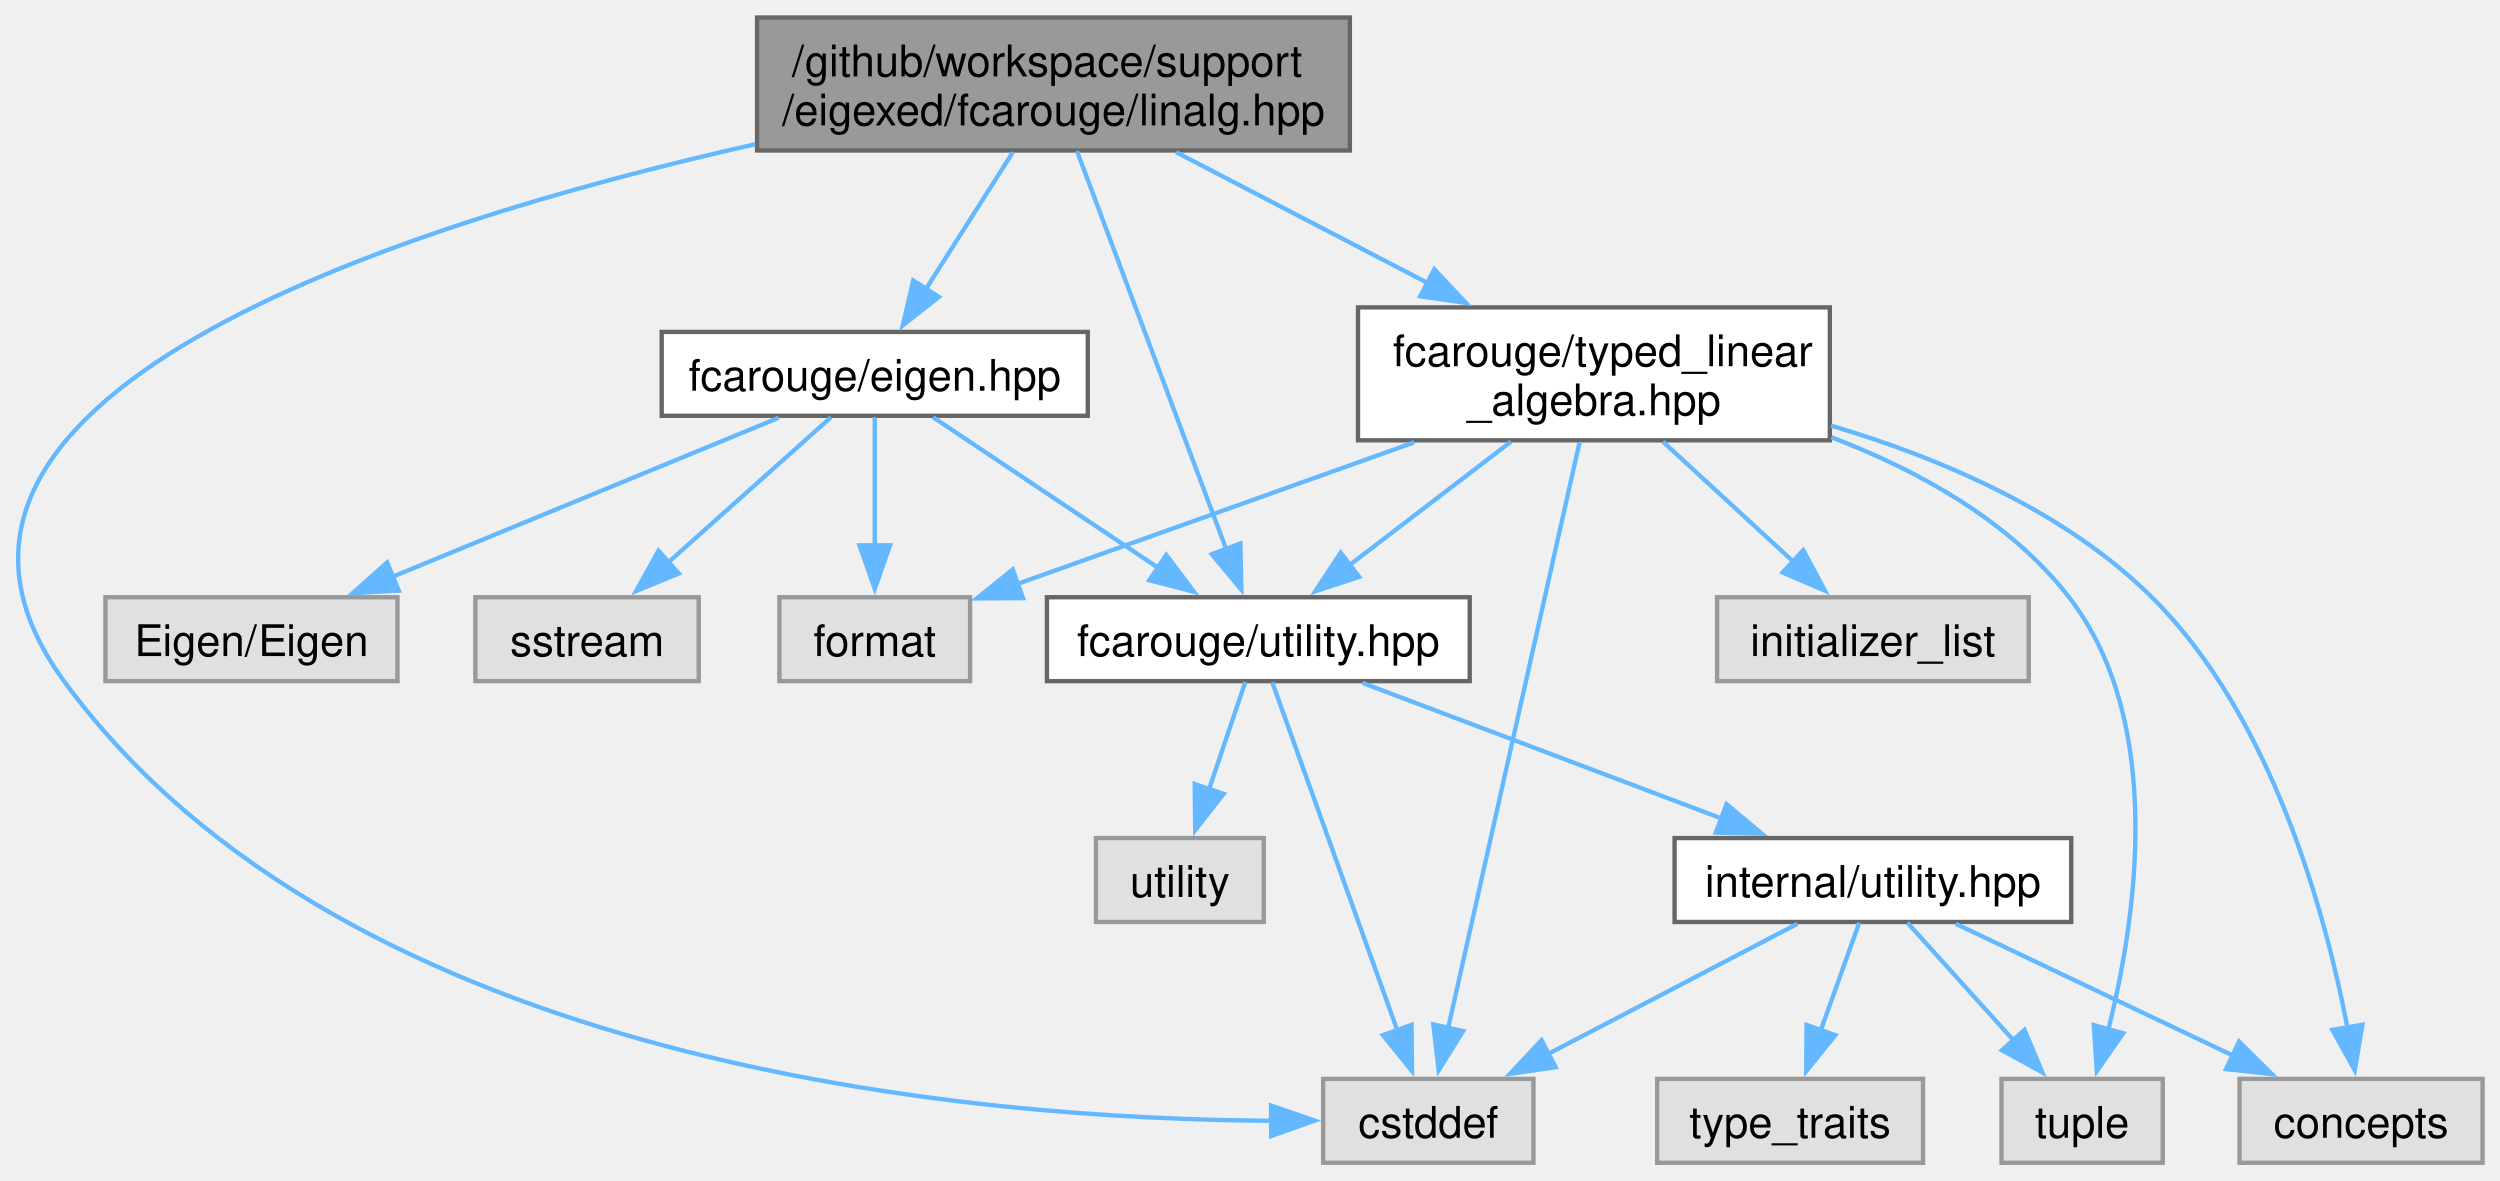
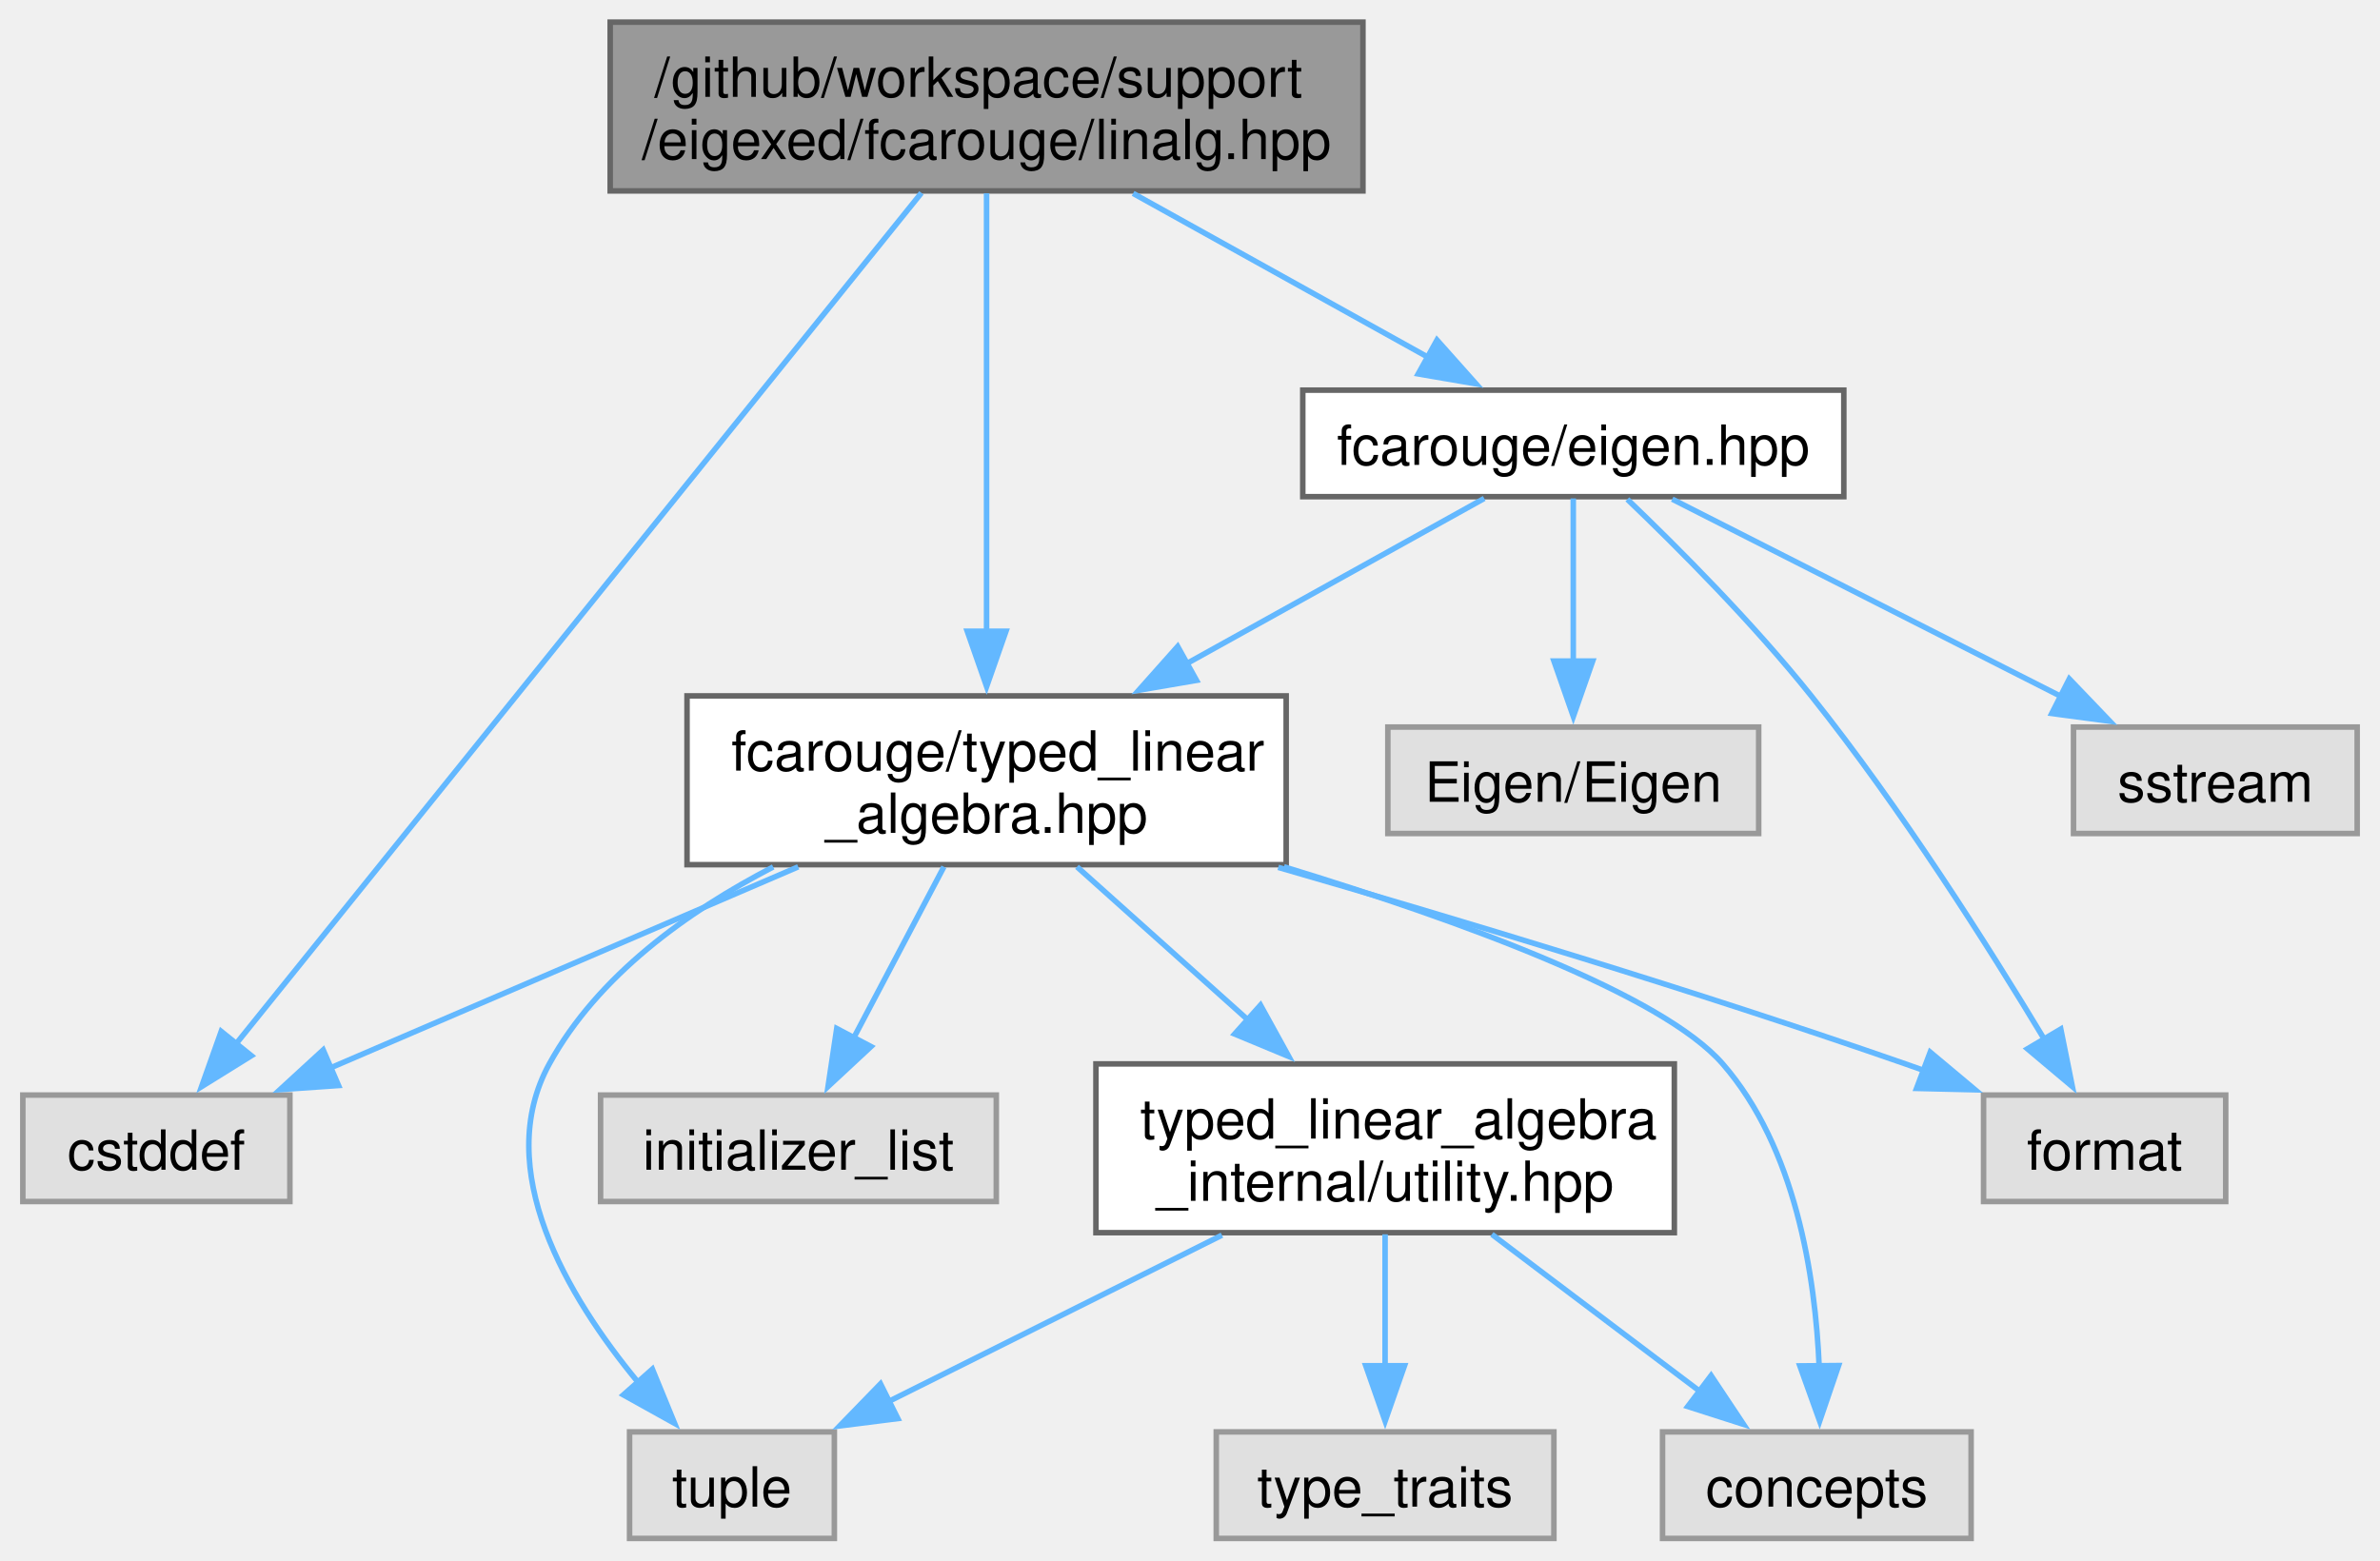
- <svg xmlns="http://www.w3.org/2000/svg" xmlns:xlink="http://www.w3.org/1999/xlink" width="574pt" height="271pt" viewBox="0.00 0.00 573.56 270.75">
-   <g id="graph0" class="graph" transform="scale(1 1) rotate(0) translate(4 266.75)">
+ <svg xmlns="http://www.w3.org/2000/svg" xmlns:xlink="http://www.w3.org/1999/xlink" width="430pt" height="282pt" viewBox="0.00 0.00 429.75 282.00">
+   <g id="graph0" class="graph" transform="scale(1 1) rotate(0) translate(4 278)">
    <g id="Node000001" class="node">
      <g id="a_Node000001">
        <a xlink:title="Scalar type linear algebra with Eigen implementation.">
-           <polygon fill="#999999" stroke="#666666" points="305.69,-262.75 169.69,-262.75 169.69,-232.25 305.69,-232.25 305.69,-262.75" />
-           <text text-anchor="start" x="177.69" y="-249.25" font-family="Helvetica,sans-Serif" font-size="10.00">/github/workspace/support</text>
-           <text text-anchor="middle" x="237.69" y="-238" font-family="Helvetica,sans-Serif" font-size="10.00">/eigexed/fcarouge/linalg.hpp</text>
+           <polygon fill="#999999" stroke="#666666" points="242.12,-274 106.12,-274 106.12,-243.5 242.12,-243.5 242.12,-274" />
+           <text text-anchor="start" x="114.12" y="-260.5" font-family="Helvetica,sans-Serif" font-size="10.00">/github/workspace/support</text>
+           <text text-anchor="middle" x="174.12" y="-249.25" font-family="Helvetica,sans-Serif" font-size="10.00">/eigexed/fcarouge/linalg.hpp</text>
        </a>
      </g>
    </g>
    <g id="Node000002" class="node">
      <g id="a_Node000002">
        <a xlink:href="eigen_8hpp.xhtml" target="_top" xlink:title="Linear algebra facade for Eigen3 third party implementation.">
-           <polygon fill="white" stroke="#666666" points="245.56,-190.62 147.81,-190.62 147.81,-171.38 245.56,-171.38 245.56,-190.62" />
-           <text text-anchor="middle" x="196.69" y="-177.12" font-family="Helvetica,sans-Serif" font-size="10.00">fcarouge/eigen.hpp</text>
+           <polygon fill="white" stroke="#666666" points="329,-207.5 231.25,-207.5 231.25,-188.25 329,-188.25 329,-207.5" />
+           <text text-anchor="middle" x="280.12" y="-194" font-family="Helvetica,sans-Serif" font-size="10.00">fcarouge/eigen.hpp</text>
        </a>
      </g>
    </g>
    <g id="edge1_Node000001_Node000002" class="edge">
      <g id="a_edge1_Node000001_Node000002">
        <a xlink:title=" ">
-           <path fill="none" stroke="#63b8ff" d="M228.38,-231.86C222.42,-222.48 214.64,-210.24 208.27,-200.23" />
-           <polygon fill="#63b8ff" stroke="#63b8ff" points="211.42,-198.66 203.11,-192.1 205.52,-202.42 211.42,-198.66" />
+           <path fill="none" stroke="#63b8ff" d="M200.6,-243.05C216.9,-233.99 237.7,-222.44 253.95,-213.41" />
+           <polygon fill="#63b8ff" stroke="#63b8ff" points="255.5,-216.55 262.55,-208.64 252.1,-210.43 255.5,-216.55" />
        </a>
      </g>
    </g>
    <g id="Node000003" class="node">
      <g id="a_Node000003">
-         <a xlink:href="utility_8hpp.xhtml" target="_top" xlink:title="The collection of utilities supporting the library.">
-           <polygon fill="white" stroke="#666666" points="333.19,-129.75 236.19,-129.75 236.19,-110.5 333.19,-110.5 333.19,-129.75" />
-           <text text-anchor="middle" x="284.69" y="-116.25" font-family="Helvetica,sans-Serif" font-size="10.00">fcarouge/utility.hpp</text>
-         </a>
-       </g>
-     </g>
-     <g id="edge20_Node000001_Node000003" class="edge">
-       <g id="a_edge20_Node000001_Node000003">
-         <a xlink:title=" ">
-           <path fill="none" stroke="#63b8ff" d="M243.08,-232.12C251.53,-209.57 267.91,-165.88 277.4,-140.56" />
-           <polygon fill="#63b8ff" stroke="#63b8ff" points="280.57,-142.08 280.8,-131.49 274.01,-139.62 280.57,-142.08" />
+         <a xlink:href="typed__linear__algebra_8hpp.xhtml" target="_top" xlink:title="Index typed linear algebra implementation.">
+           <polygon fill="white" stroke="#666666" points="228.25,-152.25 120,-152.25 120,-121.75 228.25,-121.75 228.25,-152.25" />
+           <text text-anchor="start" x="128" y="-138.75" font-family="Helvetica,sans-Serif" font-size="10.00">fcarouge/typed_linear</text>
+           <text text-anchor="middle" x="174.12" y="-127.5" font-family="Helvetica,sans-Serif" font-size="10.00">_algebra.hpp</text>
+         </a>
+       </g>
+     </g>
+     <g id="edge15_Node000001_Node000003" class="edge">
+       <g id="a_edge15_Node000001_Node000003">
+         <a xlink:title=" ">
+           <path fill="none" stroke="#63b8ff" d="M174.12,-243.07C174.12,-223.39 174.12,-188.14 174.12,-163.94" />
+           <polygon fill="#63b8ff" stroke="#63b8ff" points="177.63,-163.94 174.13,-153.94 170.63,-163.94 177.63,-163.94" />
+         </a>
+       </g>
+     </g>
+     <g id="Node000008" class="node">
+       <g id="a_Node000008">
+         <a xlink:title=" ">
+           <polygon fill="#e0e0e0" stroke="#999999" points="48.25,-80.12 0,-80.12 0,-60.88 48.25,-60.88 48.25,-80.12" />
+           <text text-anchor="middle" x="24.12" y="-66.62" font-family="Helvetica,sans-Serif" font-size="10.00">cstddef</text>
+         </a>
+       </g>
+     </g>
+     <g id="edge16_Node000001_Node000008" class="edge">
+       <g id="a_edge16_Node000001_Node000008">
+         <a xlink:title=" ">
+           <path fill="none" stroke="#63b8ff" d="M162.35,-243.14C135.09,-209.29 67.71,-125.61 38.27,-89.06" />
+           <polygon fill="#63b8ff" stroke="#63b8ff" points="41.29,-87.23 32.29,-81.64 35.84,-91.62 41.29,-87.23" />
+         </a>
+       </g>
+     </g>
+     <g id="edge2_Node000002_Node000003" class="edge">
+       <g id="a_edge2_Node000002_Node000003">
+         <a xlink:title=" ">
+           <path fill="none" stroke="#63b8ff" d="M264.03,-187.93C249.82,-180.04 228.6,-168.26 210.34,-158.12" />
+           <polygon fill="#63b8ff" stroke="#63b8ff" points="212.05,-155.06 201.61,-153.27 208.65,-161.18 212.05,-155.06" />
+         </a>
+       </g>
+     </g>
+     <g id="Node000009" class="node">
+       <g id="a_Node000009">
+         <a xlink:title=" ">
+           <polygon fill="#e0e0e0" stroke="#999999" points="398,-80.12 354.25,-80.12 354.25,-60.88 398,-60.88 398,-80.12" />
+           <text text-anchor="middle" x="376.12" y="-66.62" font-family="Helvetica,sans-Serif" font-size="10.00">format</text>
+         </a>
+       </g>
+     </g>
+     <g id="edge12_Node000002_Node000009" class="edge">
+       <g id="a_edge12_Node000002_Node000009">
+         <a xlink:title=" ">
+           <path fill="none" stroke="#63b8ff" d="M289.89,-187.77C298.98,-179.07 312.65,-165.37 323.12,-152.25 339.26,-132.04 355.19,-106.88 365.31,-90.06" />
+           <polygon fill="#63b8ff" stroke="#63b8ff" points="368.2,-92.04 370.29,-81.65 362.18,-88.47 368.2,-92.04" />
+         </a>
+       </g>
+     </g>
+     <g id="Node000011" class="node">
+       <g id="a_Node000011">
+         <a xlink:title=" ">
+           <polygon fill="#e0e0e0" stroke="#999999" points="421.75,-146.62 370.5,-146.62 370.5,-127.38 421.75,-127.38 421.75,-146.62" />
+           <text text-anchor="middle" x="396.12" y="-133.12" font-family="Helvetica,sans-Serif" font-size="10.00">sstream</text>
+         </a>
+       </g>
+     </g>
+     <g id="edge13_Node000002_Node000011" class="edge">
+       <g id="a_edge13_Node000002_Node000011">
+         <a xlink:title=" ">
+           <path fill="none" stroke="#63b8ff" d="M298,-187.8C316.78,-178.27 346.59,-163.14 368.43,-152.06" />
+           <polygon fill="#63b8ff" stroke="#63b8ff" points="369.74,-155.32 377.07,-147.67 366.57,-149.07 369.74,-155.32" />
+         </a>
+       </g>
+     </g>
+     <g id="Node000012" class="node">
+       <g id="a_Node000012">
+         <a xlink:title=" ">
+           <polygon fill="#e0e0e0" stroke="#999999" points="313.62,-146.62 246.62,-146.62 246.62,-127.38 313.62,-127.38 313.62,-146.62" />
+           <text text-anchor="middle" x="280.12" y="-133.12" font-family="Helvetica,sans-Serif" font-size="10.00">Eigen/Eigen</text>
+         </a>
+       </g>
+     </g>
+     <g id="edge14_Node000002_Node000012" class="edge">
+       <g id="a_edge14_Node000002_Node000012">
+         <a xlink:title=" ">
+           <path fill="none" stroke="#63b8ff" d="M280.12,-187.93C280.12,-180.15 280.12,-168.58 280.12,-158.53" />
+           <polygon fill="#63b8ff" stroke="#63b8ff" points="283.63,-158.54 280.13,-148.54 276.63,-158.54 283.63,-158.54" />
+         </a>
+       </g>
+     </g>
+     <g id="Node000004" class="node">
+       <g id="a_Node000004">
+         <a xlink:href="utility_8hpp.xhtml" target="_top" xlink:title=" ">
+           <polygon fill="white" stroke="#666666" points="298.38,-85.75 193.88,-85.75 193.88,-55.25 298.38,-55.25 298.38,-85.75" />
+           <text text-anchor="start" x="201.88" y="-72.25" font-family="Helvetica,sans-Serif" font-size="10.00">typed_linear_algebra</text>
+           <text text-anchor="middle" x="246.12" y="-61" font-family="Helvetica,sans-Serif" font-size="10.00">_internal/utility.hpp</text>
+         </a>
+       </g>
+     </g>
+     <g id="edge3_Node000003_Node000004" class="edge">
+       <g id="a_edge3_Node000003_Node000004">
+         <a xlink:title=" ">
+           <path fill="none" stroke="#63b8ff" d="M190.46,-121.36C199.58,-113.2 211.12,-102.86 221.32,-93.72" />
+           <polygon fill="#63b8ff" stroke="#63b8ff" points="223.61,-96.37 228.72,-87.09 218.94,-91.15 223.61,-96.37" />
+         </a>
+       </g>
+     </g>
+     <g id="Node000005" class="node">
+       <g id="a_Node000005">
+         <a xlink:title=" ">
+           <polygon fill="#e0e0e0" stroke="#999999" points="352,-19.25 296.25,-19.25 296.25,0 352,0 352,-19.25" />
+           <text text-anchor="middle" x="324.12" y="-5.75" font-family="Helvetica,sans-Serif" font-size="10.00">concepts</text>
+         </a>
+       </g>
+     </g>
+     <g id="edge7_Node000003_Node000005" class="edge">
+       <g id="a_edge7_Node000003_Node000005">
+         <a xlink:title=" ">
+           <path fill="none" stroke="#63b8ff" d="M227.85,-121.36C259.8,-111.61 296.19,-98.32 307.12,-85.75 320.28,-70.64 323.86,-47.48 324.56,-30.88" />
+           <polygon fill="#63b8ff" stroke="#63b8ff" points="328.06,-31.24 324.64,-21.21 321.06,-31.18 328.06,-31.24" />
        </a>
      </g>
    </g>
    <g id="Node000006" class="node">
      <g id="a_Node000006">
        <a xlink:title=" ">
-           <polygon fill="#e0e0e0" stroke="#999999" points="347.81,-19.25 299.56,-19.25 299.56,0 347.81,0 347.81,-19.25" />
-           <text text-anchor="middle" x="323.69" y="-5.75" font-family="Helvetica,sans-Serif" font-size="10.00">cstddef</text>
-         </a>
-       </g>
-     </g>
-     <g id="edge21_Node000001_Node000006" class="edge">
-       <g id="a_edge21_Node000001_Node000006">
-         <a xlink:title=" ">
-           <path fill="none" stroke="#63b8ff" d="M169.29,-233.69C86.4,-215.02 -36.68,-175.33 10.69,-110.5 75.6,-21.65 220.43,-9.99 287.86,-9.64" />
-           <polygon fill="#63b8ff" stroke="#63b8ff" points="287.61,-13.14 297.62,-9.68 287.64,-6.14 287.61,-13.14" />
-         </a>
-       </g>
-     </g>
-     <g id="Node000013" class="node">
-       <g id="a_Node000013">
-         <a xlink:href="typed__linear__algebra_8hpp.xhtml" target="_top" xlink:title="Index typed linear algebra implementation.">
-           <polygon fill="white" stroke="#666666" points="415.81,-196.25 307.56,-196.25 307.56,-165.75 415.81,-165.75 415.81,-196.25" />
-           <text text-anchor="start" x="315.56" y="-182.75" font-family="Helvetica,sans-Serif" font-size="10.00">fcarouge/typed_linear</text>
-           <text text-anchor="middle" x="361.69" y="-171.5" font-family="Helvetica,sans-Serif" font-size="10.00">_algebra.hpp</text>
-         </a>
-       </g>
-     </g>
-     <g id="edge13_Node000001_Node000013" class="edge">
-       <g id="a_edge13_Node000001_Node000013">
-         <a xlink:title=" ">
-           <path fill="none" stroke="#63b8ff" d="M265.82,-231.86C282.95,-222.96 305.04,-211.47 323.7,-201.76" />
-           <polygon fill="#63b8ff" stroke="#63b8ff" points="325.06,-205 332.32,-197.28 321.83,-198.79 325.06,-205" />
-         </a>
-       </g>
-     </g>
-     <g id="edge2_Node000002_Node000003" class="edge">
-       <g id="a_edge2_Node000002_Node000003">
-         <a xlink:title=" ">
-           <path fill="none" stroke="#63b8ff" d="M210.05,-171.06C223.75,-161.89 245.31,-147.47 261.74,-136.48" />
-           <polygon fill="#63b8ff" stroke="#63b8ff" points="263.57,-139.46 269.94,-130.99 259.68,-133.64 263.57,-139.46" />
+           <polygon fill="#e0e0e0" stroke="#999999" points="146.62,-19.25 109.62,-19.25 109.62,0 146.62,0 146.62,-19.25" />
+           <text text-anchor="middle" x="128.12" y="-5.75" font-family="Helvetica,sans-Serif" font-size="10.00">tuple</text>
+         </a>
+       </g>
+     </g>
+     <g id="edge11_Node000003_Node000006" class="edge">
+       <g id="a_edge11_Node000003_Node000006">
+         <a xlink:title=" ">
+           <path fill="none" stroke="#63b8ff" d="M135.57,-121.34C120.1,-113.32 103.89,-101.71 95.12,-85.75 84.68,-66.72 98.36,-43.73 111.15,-28.23" />
+           <polygon fill="#63b8ff" stroke="#63b8ff" points="113.74,-30.59 117.76,-20.79 108.5,-25.94 113.74,-30.59" />
+         </a>
+       </g>
+     </g>
+     <g id="edge8_Node000003_Node000008" class="edge">
+       <g id="a_edge8_Node000003_Node000008">
+         <a xlink:title=" ">
+           <path fill="none" stroke="#63b8ff" d="M140.09,-121.36C114.64,-110.42 80.11,-95.57 55.36,-84.93" />
+           <polygon fill="#63b8ff" stroke="#63b8ff" points="57.04,-81.84 46.47,-81.11 54.27,-88.27 57.04,-81.84" />
+         </a>
+       </g>
+     </g>
+     <g id="edge9_Node000003_Node000009" class="edge">
+       <g id="a_edge9_Node000003_Node000009">
+         <a xlink:title=" ">
+           <path fill="none" stroke="#63b8ff" d="M226.82,-121.26C259.63,-111.78 302.59,-98.83 340.12,-85.75 341.27,-85.35 342.43,-84.94 343.6,-84.52" />
+           <polygon fill="#63b8ff" stroke="#63b8ff" points="344.61,-87.87 352.73,-81.07 342.14,-81.32 344.61,-87.87" />
        </a>
      </g>
    </g>
    <g id="Node000010" class="node">
      <g id="a_Node000010">
        <a xlink:title=" ">
-           <polygon fill="#e0e0e0" stroke="#999999" points="218.56,-129.75 174.81,-129.75 174.81,-110.5 218.56,-110.5 218.56,-129.75" />
-           <text text-anchor="middle" x="196.69" y="-116.25" font-family="Helvetica,sans-Serif" font-size="10.00">format</text>
-         </a>
-       </g>
-     </g>
-     <g id="edge10_Node000002_Node000010" class="edge">
-       <g id="a_edge10_Node000002_Node000010">
-         <a xlink:title=" ">
-           <path fill="none" stroke="#63b8ff" d="M196.69,-171.06C196.69,-163.28 196.69,-151.7 196.69,-141.66" />
-           <polygon fill="#63b8ff" stroke="#63b8ff" points="200.19,-141.66 196.69,-131.66 193.19,-141.66 200.19,-141.66" />
-         </a>
-       </g>
-     </g>
-     <g id="Node000011" class="node">
-       <g id="a_Node000011">
-         <a xlink:title=" ">
-           <polygon fill="#e0e0e0" stroke="#999999" points="156.31,-129.75 105.06,-129.75 105.06,-110.5 156.31,-110.5 156.31,-129.75" />
-           <text text-anchor="middle" x="130.69" y="-116.25" font-family="Helvetica,sans-Serif" font-size="10.00">sstream</text>
-         </a>
-       </g>
-     </g>
-     <g id="edge11_Node000002_Node000011" class="edge">
-       <g id="a_edge11_Node000002_Node000011">
-         <a xlink:title=" ">
-           <path fill="none" stroke="#63b8ff" d="M186.66,-171.06C176.78,-162.24 161.43,-148.55 149.3,-137.73" />
-           <polygon fill="#63b8ff" stroke="#63b8ff" points="151.73,-135.2 141.93,-131.16 147.07,-140.43 151.73,-135.2" />
-         </a>
-       </g>
-     </g>
-     <g id="Node000012" class="node">
-       <g id="a_Node000012">
-         <a xlink:title=" ">
-           <polygon fill="#e0e0e0" stroke="#999999" points="87.19,-129.75 20.19,-129.75 20.19,-110.5 87.19,-110.5 87.19,-129.75" />
-           <text text-anchor="middle" x="53.69" y="-116.25" font-family="Helvetica,sans-Serif" font-size="10.00">Eigen/Eigen</text>
-         </a>
-       </g>
-     </g>
-     <g id="edge12_Node000002_Node000012" class="edge">
-       <g id="a_edge12_Node000002_Node000012">
-         <a xlink:title=" ">
-           <path fill="none" stroke="#63b8ff" d="M174.65,-170.93C150.97,-161.18 113.07,-145.58 86.01,-134.43" />
-           <polygon fill="#63b8ff" stroke="#63b8ff" points="87.48,-131.26 76.91,-130.69 84.82,-137.73 87.48,-131.26" />
-         </a>
-       </g>
-     </g>
-     <g id="Node000004" class="node">
-       <g id="a_Node000004">
-         <a xlink:href="internal_2utility_8hpp.xhtml" target="_top" xlink:title=" ">
-           <polygon fill="white" stroke="#666666" points="471.19,-74.5 380.19,-74.5 380.19,-55.25 471.19,-55.25 471.19,-74.5" />
-           <text text-anchor="middle" x="425.69" y="-61" font-family="Helvetica,sans-Serif" font-size="10.00">internal/utility.hpp</text>
-         </a>
-       </g>
-     </g>
-     <g id="edge3_Node000003_Node000004" class="edge">
-       <g id="a_edge3_Node000003_Node000004">
-         <a xlink:title=" ">
-           <path fill="none" stroke="#63b8ff" d="M308.6,-110.09C331.19,-101.56 365.32,-88.67 390.91,-79.01" />
-           <polygon fill="#63b8ff" stroke="#63b8ff" points="392.11,-82.29 400.23,-75.49 389.64,-75.75 392.11,-82.29" />
-         </a>
-       </g>
-     </g>
-     <g id="edge8_Node000003_Node000006" class="edge">
-       <g id="a_edge8_Node000003_Node000006">
-         <a xlink:title=" ">
-           <path fill="none" stroke="#63b8ff" d="M287.88,-110.25C294.13,-92.84 308.14,-53.87 316.66,-30.16" />
-           <polygon fill="#63b8ff" stroke="#63b8ff" points="319.85,-31.65 319.94,-21.05 313.26,-29.28 319.85,-31.65" />
-         </a>
-       </g>
-     </g>
-     <g id="Node000009" class="node">
-       <g id="a_Node000009">
-         <a xlink:title=" ">
-           <polygon fill="#e0e0e0" stroke="#999999" points="285.94,-74.5 247.44,-74.5 247.44,-55.25 285.94,-55.25 285.94,-74.5" />
-           <text text-anchor="middle" x="266.69" y="-61" font-family="Helvetica,sans-Serif" font-size="10.00">utility</text>
-         </a>
-       </g>
-     </g>
-     <g id="edge9_Node000003_Node000009" class="edge">
-       <g id="a_edge9_Node000003_Node000009">
-         <a xlink:title=" ">
-           <path fill="none" stroke="#63b8ff" d="M281.71,-110.33C279.43,-103.59 276.2,-94.02 273.32,-85.49" />
-           <polygon fill="#63b8ff" stroke="#63b8ff" points="276.72,-84.65 270.21,-76.29 270.09,-86.89 276.72,-84.65" />
-         </a>
-       </g>
-     </g>
-     <g id="Node000005" class="node">
-       <g id="a_Node000005">
-         <a xlink:title=" ">
-           <polygon fill="#e0e0e0" stroke="#999999" points="565.56,-19.25 509.81,-19.25 509.81,0 565.56,0 565.56,-19.25" />
-           <text text-anchor="middle" x="537.69" y="-5.75" font-family="Helvetica,sans-Serif" font-size="10.00">concepts</text>
+           <polygon fill="#e0e0e0" stroke="#999999" points="175.88,-80.12 104.38,-80.12 104.38,-60.88 175.88,-60.88 175.88,-80.12" />
+           <text text-anchor="middle" x="140.12" y="-66.62" font-family="Helvetica,sans-Serif" font-size="10.00">initializer_list</text>
+         </a>
+       </g>
+     </g>
+     <g id="edge10_Node000003_Node000010" class="edge">
+       <g id="a_edge10_Node000003_Node000010">
+         <a xlink:title=" ">
+           <path fill="none" stroke="#63b8ff" d="M166.41,-121.36C161.57,-112.18 155.28,-100.25 150.07,-90.36" />
+           <polygon fill="#63b8ff" stroke="#63b8ff" points="153.24,-88.88 145.48,-81.66 147.05,-92.14 153.24,-88.88" />
        </a>
      </g>
    </g>
    <g id="edge4_Node000004_Node000005" class="edge">
      <g id="a_edge4_Node000004_Node000005">
        <a xlink:title=" ">
-           <path fill="none" stroke="#63b8ff" d="M444.68,-54.84C462.14,-46.54 488.28,-34.11 508.41,-24.54" />
-           <polygon fill="#63b8ff" stroke="#63b8ff" points="509.7,-27.81 517.23,-20.35 506.69,-21.49 509.7,-27.81" />
+           <path fill="none" stroke="#63b8ff" d="M265.41,-54.95C276.83,-46.33 291.31,-35.4 303.03,-26.55" />
+           <polygon fill="#63b8ff" stroke="#63b8ff" points="305.02,-29.43 310.89,-20.61 300.8,-23.84 305.02,-29.43" />
        </a>
      </g>
    </g>
    <g id="edge5_Node000004_Node000006" class="edge">
      <g id="a_edge5_Node000004_Node000006">
        <a xlink:title=" ">
-           <path fill="none" stroke="#63b8ff" d="M408.38,-54.84C392.7,-46.66 369.33,-34.46 351.11,-24.94" />
-           <polygon fill="#63b8ff" stroke="#63b8ff" points="352.9,-21.93 342.41,-20.4 349.66,-28.13 352.9,-21.93" />
+           <path fill="none" stroke="#63b8ff" d="M216.65,-54.8C198.25,-45.61 174.68,-33.86 156.49,-24.78" />
+           <polygon fill="#63b8ff" stroke="#63b8ff" points="158.09,-21.66 147.58,-20.33 154.96,-27.93 158.09,-21.66" />
        </a>
      </g>
    </g>
    <g id="Node000007" class="node">
      <g id="a_Node000007">
        <a xlink:title=" ">
-           <polygon fill="#e0e0e0" stroke="#999999" points="492.19,-19.25 455.19,-19.25 455.19,0 492.19,0 492.19,-19.25" />
-           <text text-anchor="middle" x="473.69" y="-5.75" font-family="Helvetica,sans-Serif" font-size="10.00">tuple</text>
+           <polygon fill="#e0e0e0" stroke="#999999" points="276.62,-19.25 215.62,-19.25 215.62,0 276.62,0 276.62,-19.25" />
+           <text text-anchor="middle" x="246.12" y="-5.75" font-family="Helvetica,sans-Serif" font-size="10.00">type_traits</text>
        </a>
      </g>
    </g>
    <g id="edge6_Node000004_Node000007" class="edge">
      <g id="a_edge6_Node000004_Node000007">
        <a xlink:title=" ">
-           <path fill="none" stroke="#63b8ff" d="M433.61,-55.08C440.24,-47.73 449.9,-37.01 458.08,-27.94" />
-           <polygon fill="#63b8ff" stroke="#63b8ff" points="460.48,-30.5 464.57,-20.73 455.28,-25.82 460.48,-30.5" />
-         </a>
-       </g>
-     </g>
-     <g id="Node000008" class="node">
-       <g id="a_Node000008">
-         <a xlink:title=" ">
-           <polygon fill="#e0e0e0" stroke="#999999" points="437.19,-19.25 376.19,-19.25 376.19,0 437.19,0 437.19,-19.25" />
-           <text text-anchor="middle" x="406.69" y="-5.75" font-family="Helvetica,sans-Serif" font-size="10.00">type_traits</text>
-         </a>
-       </g>
-     </g>
-     <g id="edge7_Node000004_Node000008" class="edge">
-       <g id="a_edge7_Node000004_Node000008">
-         <a xlink:title=" ">
-           <path fill="none" stroke="#63b8ff" d="M422.55,-55.08C420.14,-48.34 416.73,-38.77 413.68,-30.24" />
-           <polygon fill="#63b8ff" stroke="#63b8ff" points="417.06,-29.28 410.4,-21.03 410.46,-31.63 417.06,-29.28" />
-         </a>
-       </g>
-     </g>
-     <g id="edge14_Node000013_Node000003" class="edge">
-       <g id="a_edge14_Node000013_Node000003">
-         <a xlink:title=" ">
-           <path fill="none" stroke="#63b8ff" d="M342.65,-165.45C331.38,-156.83 317.08,-145.9 305.51,-137.05" />
-           <polygon fill="#63b8ff" stroke="#63b8ff" points="307.83,-134.41 297.76,-131.12 303.58,-139.98 307.83,-134.41" />
-         </a>
-       </g>
-     </g>
-     <g id="edge15_Node000013_Node000005" class="edge">
-       <g id="a_edge15_Node000013_Node000005">
-         <a xlink:title=" ">
-           <path fill="none" stroke="#63b8ff" d="M416.05,-169.13C441.16,-161.7 469.76,-149.5 489.69,-129.75 517.31,-102.37 529.58,-56.99 534.59,-30.85" />
-           <polygon fill="#63b8ff" stroke="#63b8ff" points="538,-31.67 536.24,-21.22 531.1,-30.49 538,-31.67" />
-         </a>
-       </g>
-     </g>
-     <g id="edge16_Node000013_Node000006" class="edge">
-       <g id="a_edge16_Node000013_Node000006">
-         <a xlink:title=" ">
-           <path fill="none" stroke="#63b8ff" d="M358.38,-165.27C351.56,-134.87 335.93,-65.19 328.19,-30.71" />
-           <polygon fill="#63b8ff" stroke="#63b8ff" points="331.66,-30.2 326.06,-21.21 324.83,-31.74 331.66,-30.2" />
-         </a>
-       </g>
-     </g>
-     <g id="edge19_Node000013_Node000007" class="edge">
-       <g id="a_edge19_Node000013_Node000007">
-         <a xlink:title=" ">
-           <path fill="none" stroke="#63b8ff" d="M416.17,-166.45C436.15,-158.83 457.16,-147.21 470.69,-129.75 492.78,-101.22 486.16,-56.25 479.69,-30.5" />
-           <polygon fill="#63b8ff" stroke="#63b8ff" points="483.11,-29.72 477.06,-21.02 476.36,-31.59 483.11,-29.72" />
-         </a>
-       </g>
-     </g>
-     <g id="edge17_Node000013_Node000010" class="edge">
-       <g id="a_edge17_Node000013_Node000010">
-         <a xlink:title=" ">
-           <path fill="none" stroke="#63b8ff" d="M320.47,-165.3C292.37,-155.27 255.65,-142.17 229.52,-132.84" />
-           <polygon fill="#63b8ff" stroke="#63b8ff" points="230.7,-129.55 220.11,-129.48 228.35,-136.14 230.7,-129.55" />
-         </a>
-       </g>
-     </g>
-     <g id="Node000014" class="node">
-       <g id="a_Node000014">
-         <a xlink:title=" ">
-           <polygon fill="#e0e0e0" stroke="#999999" points="461.44,-129.75 389.94,-129.75 389.94,-110.5 461.44,-110.5 461.44,-129.75" />
-           <text text-anchor="middle" x="425.69" y="-116.25" font-family="Helvetica,sans-Serif" font-size="10.00">initializer_list</text>
-         </a>
-       </g>
-     </g>
-     <g id="edge18_Node000013_Node000014" class="edge">
-       <g id="a_edge18_Node000013_Node000014">
-         <a xlink:title=" ">
-           <path fill="none" stroke="#63b8ff" d="M377.51,-165.45C386.59,-157.09 398.05,-146.55 407.5,-137.85" />
-           <polygon fill="#63b8ff" stroke="#63b8ff" points="409.71,-140.57 414.7,-131.23 404.98,-135.42 409.71,-140.57" />
+           <path fill="none" stroke="#63b8ff" d="M246.12,-54.95C246.12,-47.71 246.12,-38.84 246.12,-30.94" />
+           <polygon fill="#63b8ff" stroke="#63b8ff" points="249.63,-31.21 246.13,-21.21 242.63,-31.21 249.63,-31.21" />
        </a>
      </g>
    </g>
  </g>
</svg>
